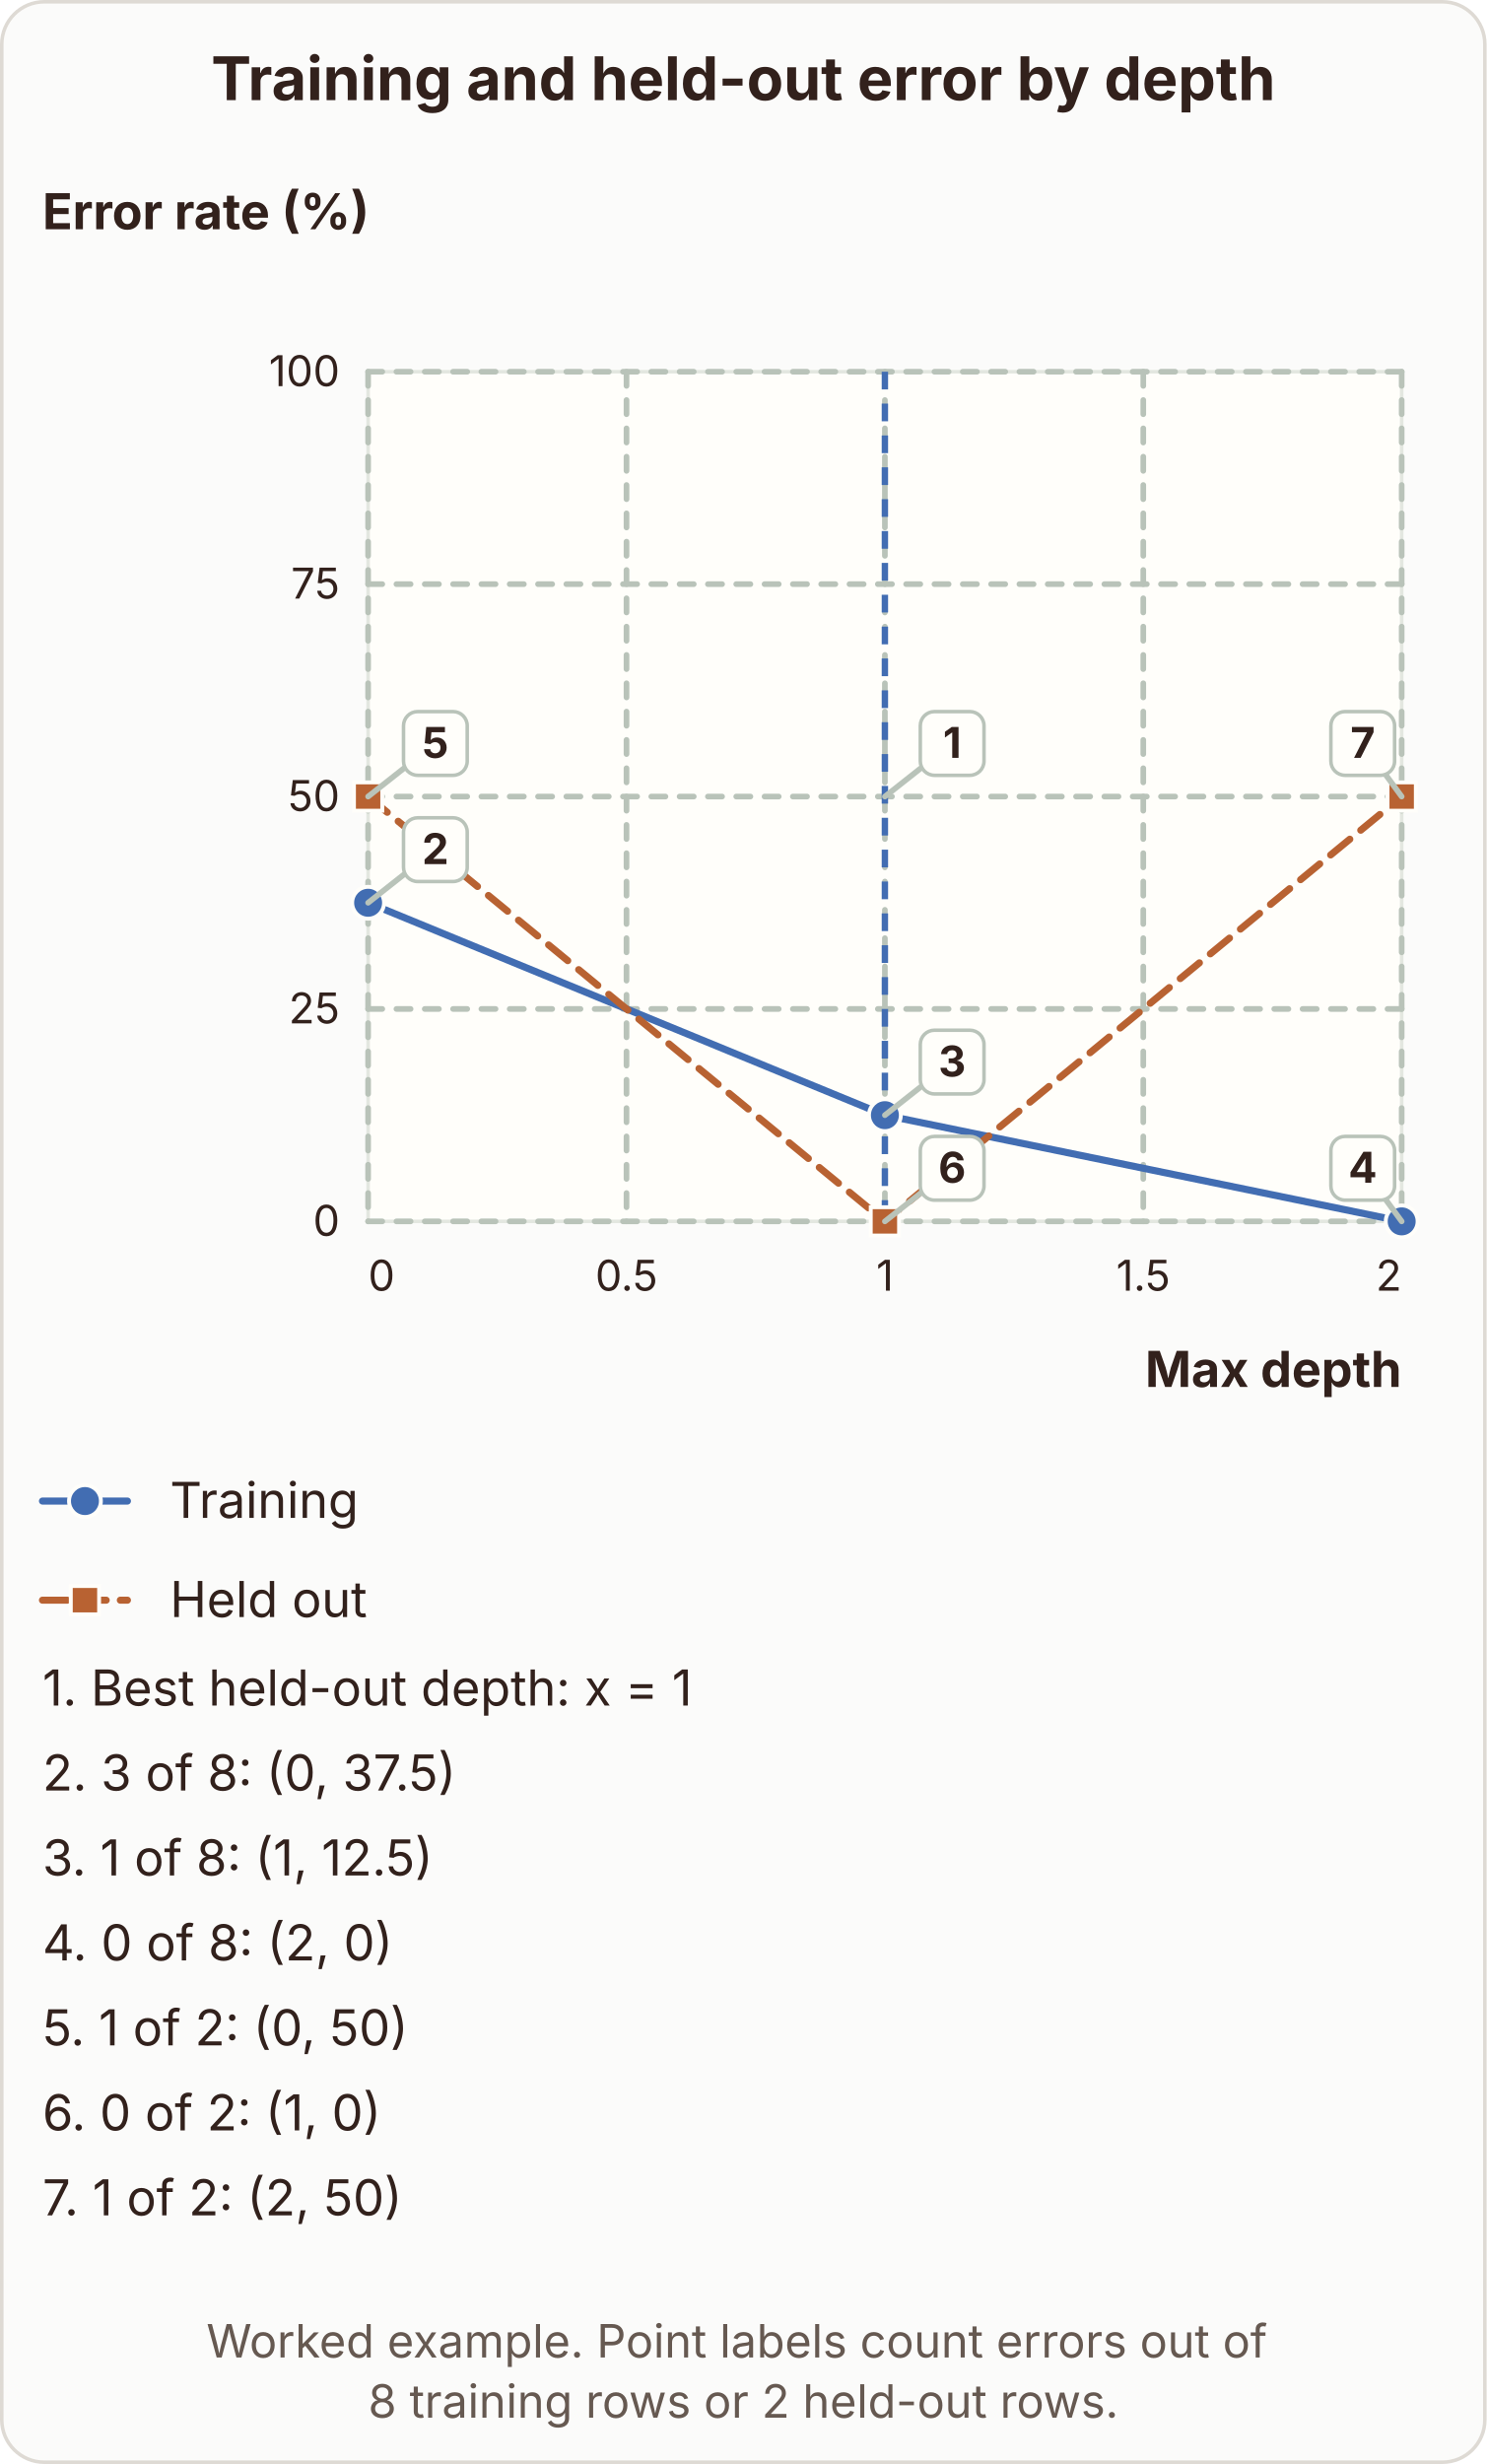
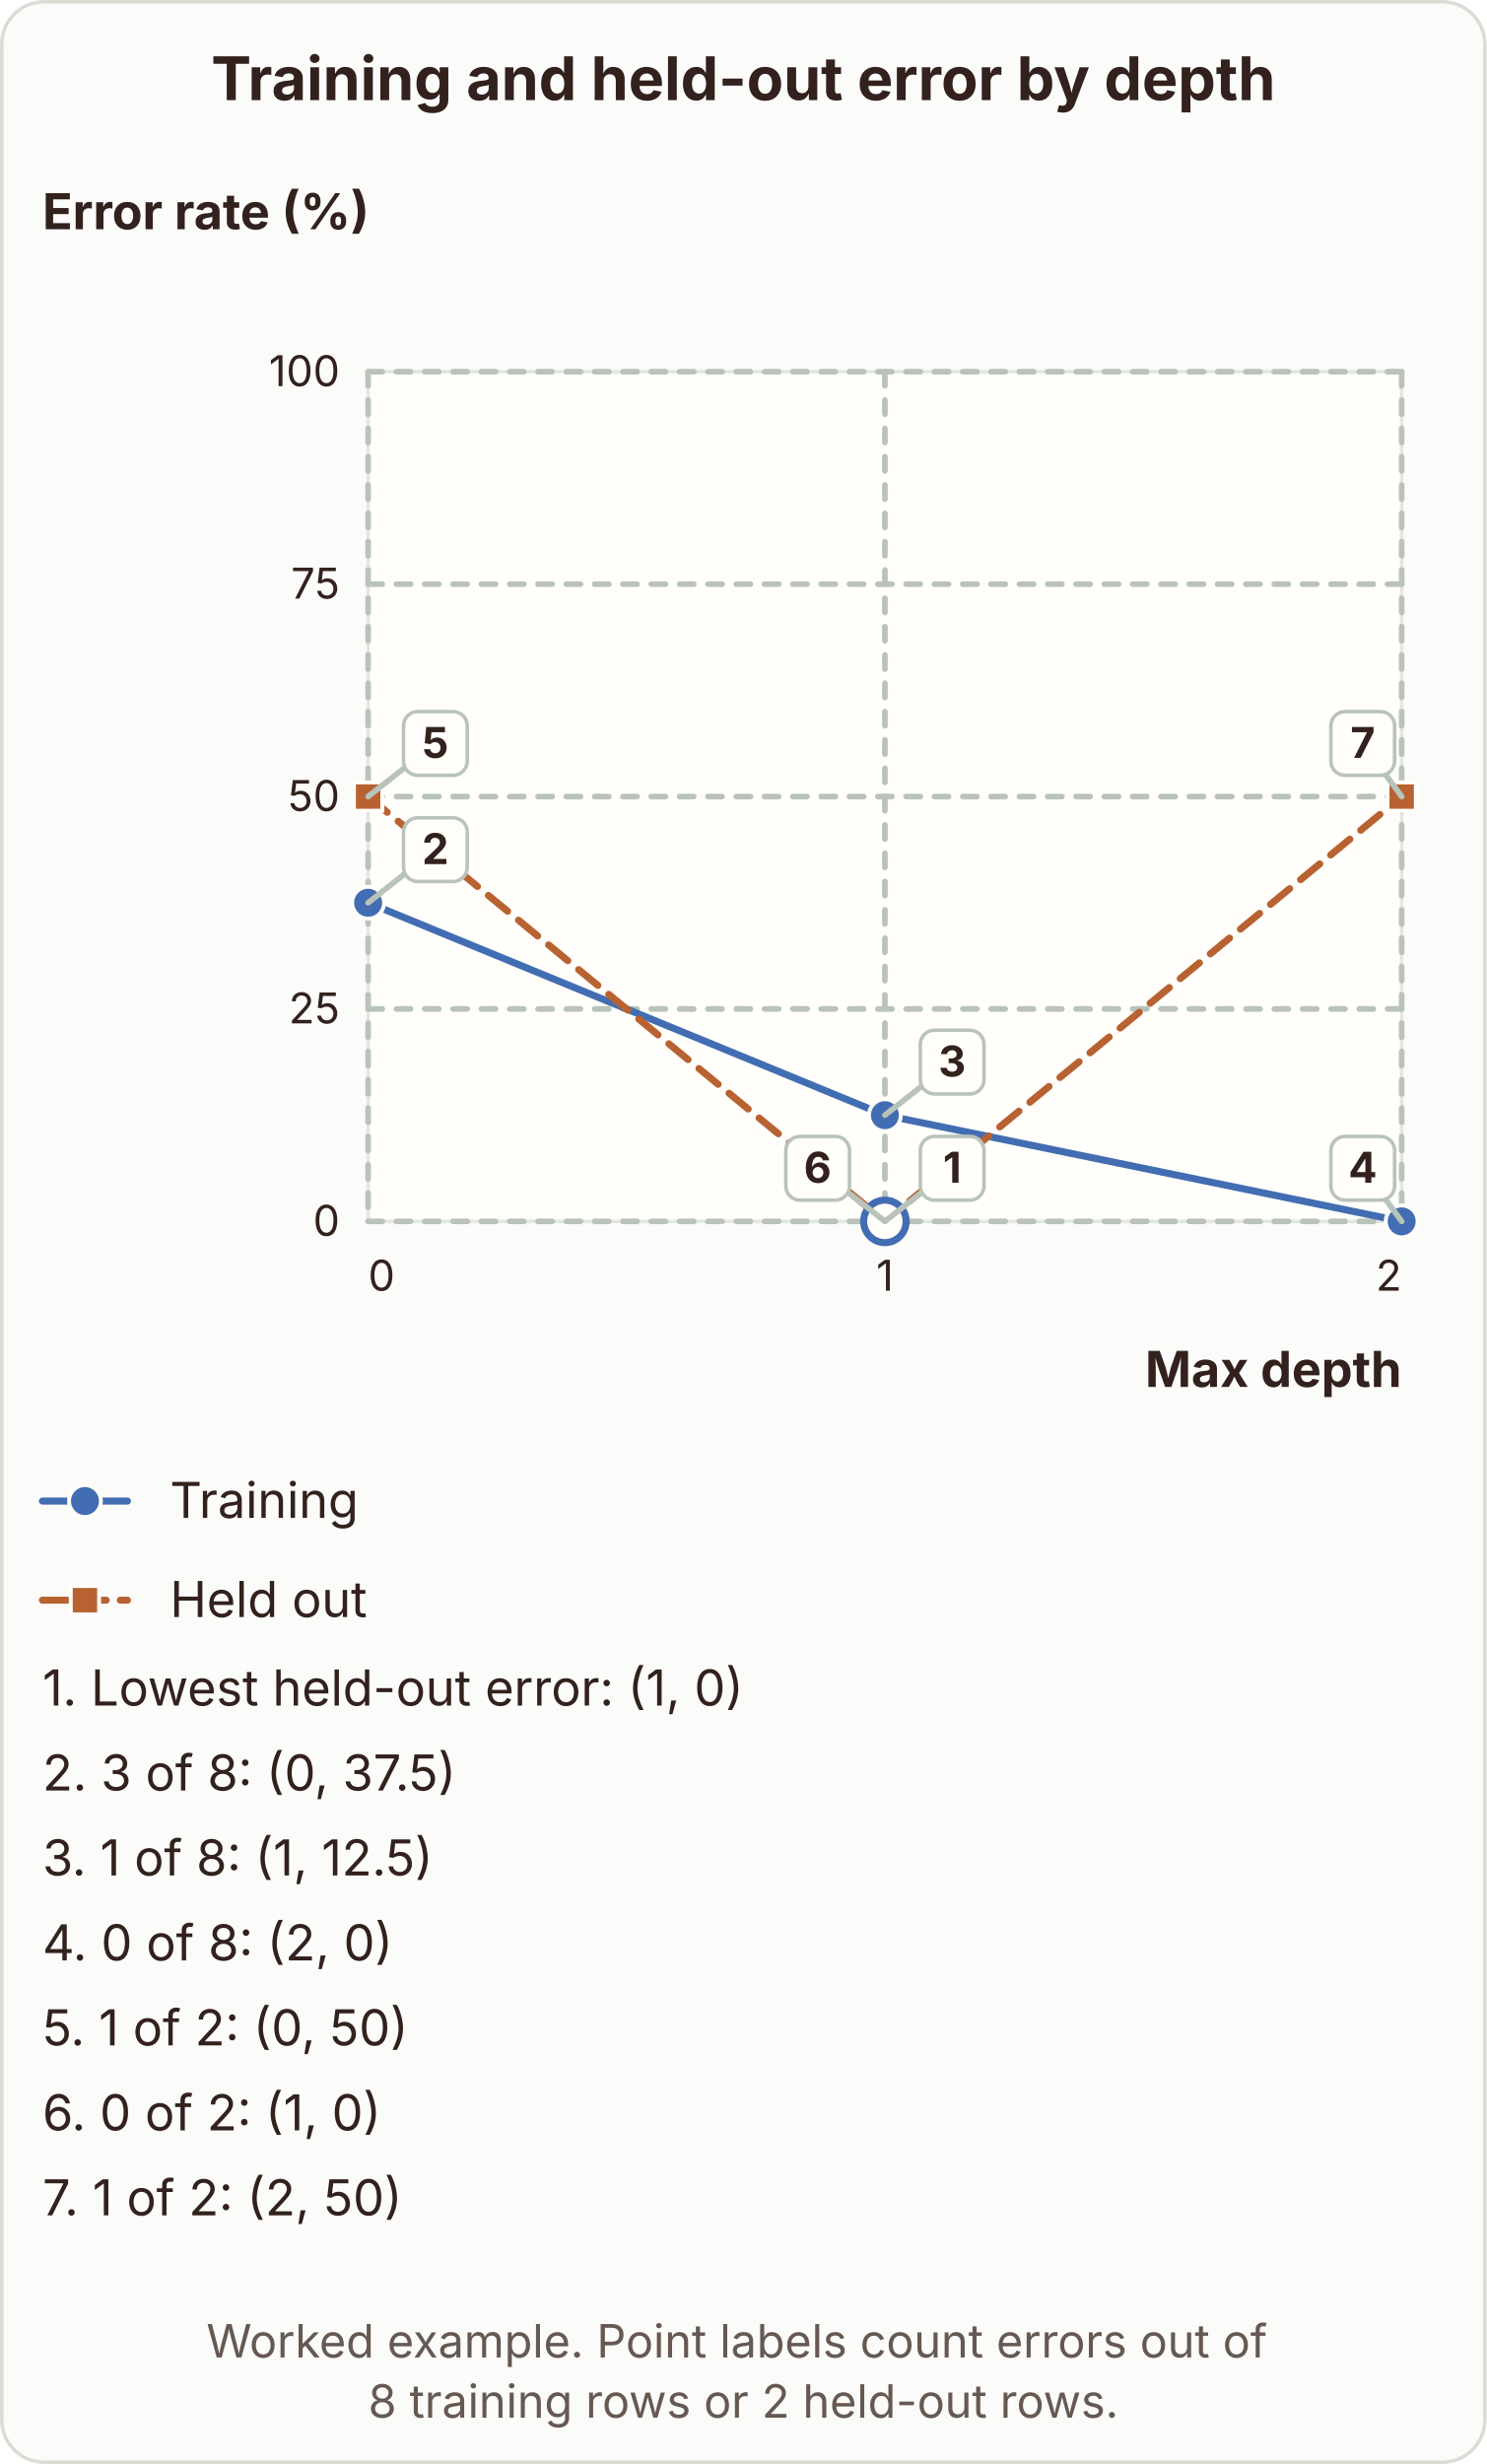
- <svg xmlns="http://www.w3.org/2000/svg" width="420" height="696" viewBox="0 0 420 696" role="img" aria-label="Training and held-out error by depth Max depth: 0 to 2 Error rate (%): 0 to 100 Training (line): 3 of 8 (0, 37.5); 1 of 8 (1, 12.5); 0 of 8 (2, 0) Held out (line): 1 of 2 (0, 50); 0 of 2 (1, 0); 1 of 2 (2, 50) Best held-out depth: x = 1 Worked example. Point labels count errors out of 8 training rows or 2 held-out rows." font-family="Inter, Liberation Sans, Arial, sans-serif" style="display:block;max-width:none;margin-inline:auto;--color-ink:#202723;--color-ink-2:#5d675f;--color-line:#e3e7e0;--viz-surface:#fffefa" data-tutor-diagram="coordinate-plot">
+ <svg xmlns="http://www.w3.org/2000/svg" width="420" height="696" viewBox="0 0 420 696" role="img" aria-label="Training and held-out error by depth Max depth: 0 to 2 Error rate (%): 0 to 100 Training (line): 3 of 8 (0, 37.5); 1 of 8 (1, 12.5); 0 of 8 (2, 0) Held out (line): 1 of 2 (0, 50); 0 of 2 (1, 0); 1 of 2 (2, 50) Lowest held-out error: (1, 0) Worked example. Point labels count errors out of 8 training rows or 2 held-out rows." font-family="Inter, Liberation Sans, Arial, sans-serif" style="display:block;max-width:none;margin-inline:auto;--color-ink:#202723;--color-ink-2:#5d675f;--color-line:#e3e7e0;--viz-surface:#fffefa" data-tutor-diagram="coordinate-plot">
  <rect x="0.5" y="0.5" width="419" height="695" rx="12" fill="var(--viz-surface, #fbfbfa)" stroke="var(--color-line, #dedad4)" />
  <text x="210" y="22.5" fill="var(--color-ink, #32211c)" font-size="17" font-weight="700" text-anchor="middle">
    <tspan x="210" y="28.28">Training and held-out error by depth</tspan>
  </text>
  <g transform="translate(0 39)">
    <rect x="104" y="66" width="292" height="240" fill="#fffefa" stroke="#e3e7e0" stroke-width="1" data-tutor-plot-area="" />
    <text x="12" y="21" fill="var(--color-ink, #32211c)" font-size="14" font-weight="700" text-anchor="start">
      <tspan x="12" y="25.76">Error rate (%)</tspan>
    </text>
    <polyline points="104,66 104,306" fill="none" stroke="#b9c3b9" stroke-width="1.6" stroke-dasharray="4 4" stroke-linecap="round" stroke-linejoin="round" />
-     <polyline points="177,66 177,306" fill="none" stroke="#b9c3b9" stroke-width="1.6" stroke-dasharray="4 4" stroke-linecap="round" stroke-linejoin="round" />
    <polyline points="250,66 250,306" fill="none" stroke="#b9c3b9" stroke-width="1.6" stroke-dasharray="4 4" stroke-linecap="round" stroke-linejoin="round" />
-     <polyline points="323,66 323,306" fill="none" stroke="#b9c3b9" stroke-width="1.6" stroke-dasharray="4 4" stroke-linecap="round" stroke-linejoin="round" />
    <polyline points="396,66 396,306" fill="none" stroke="#b9c3b9" stroke-width="1.6" stroke-dasharray="4 4" stroke-linecap="round" stroke-linejoin="round" />
    <polyline points="104,306 396,306" fill="none" stroke="#b9c3b9" stroke-width="1.6" stroke-dasharray="4 4" stroke-linecap="round" stroke-linejoin="round" />
    <text x="96" y="306" fill="var(--color-ink, #32211c)" font-size="12" font-weight="400" text-anchor="end">
      <tspan x="96" y="310.08">0</tspan>
    </text>
    <polyline points="104,246 396,246" fill="none" stroke="#b9c3b9" stroke-width="1.6" stroke-dasharray="4 4" stroke-linecap="round" stroke-linejoin="round" />
    <text x="96" y="246" fill="var(--color-ink, #32211c)" font-size="12" font-weight="400" text-anchor="end">
      <tspan x="96" y="250.08">25</tspan>
    </text>
    <polyline points="104,186 396,186" fill="none" stroke="#b9c3b9" stroke-width="1.6" stroke-dasharray="4 4" stroke-linecap="round" stroke-linejoin="round" />
    <text x="96" y="186" fill="var(--color-ink, #32211c)" font-size="12" font-weight="400" text-anchor="end">
      <tspan x="96" y="190.08">50</tspan>
    </text>
    <polyline points="104,126 396,126" fill="none" stroke="#b9c3b9" stroke-width="1.6" stroke-dasharray="4 4" stroke-linecap="round" stroke-linejoin="round" />
    <text x="96" y="126" fill="var(--color-ink, #32211c)" font-size="12" font-weight="400" text-anchor="end">
      <tspan x="96" y="130.08">75</tspan>
    </text>
    <polyline points="104,66 396,66" fill="none" stroke="#b9c3b9" stroke-width="1.6" stroke-dasharray="4 4" stroke-linecap="round" stroke-linejoin="round" />
    <text x="96" y="66" fill="var(--color-ink, #32211c)" font-size="12" font-weight="400" text-anchor="end">
      <tspan x="96" y="70.08">100</tspan>
    </text>
    <text x="104" y="321.5" fill="var(--color-ink, #32211c)" font-size="12" font-weight="400" text-anchor="start">
      <tspan x="104" y="325.58">0</tspan>
    </text>
-     <text x="177" y="321.5" fill="var(--color-ink, #32211c)" font-size="12" font-weight="400" text-anchor="middle">
-       <tspan x="177" y="325.58">0.5</tspan>
-     </text>
    <text x="250" y="321.5" fill="var(--color-ink, #32211c)" font-size="12" font-weight="400" text-anchor="middle">
      <tspan x="250" y="325.58">1</tspan>
-     </text>
-     <text x="323" y="321.5" fill="var(--color-ink, #32211c)" font-size="12" font-weight="400" text-anchor="middle">
-       <tspan x="323" y="325.58">1.5</tspan>
    </text>
    <text x="396" y="321.5" fill="var(--color-ink, #32211c)" font-size="12" font-weight="400" text-anchor="end">
      <tspan x="396" y="325.58">2</tspan>
    </text>
    <text x="396" y="348" fill="var(--color-ink, #32211c)" font-size="14" font-weight="700" text-anchor="end">
      <tspan x="396" y="352.76">Max depth</tspan>
    </text>
    <polyline points="12,385 36,385" fill="none" stroke="#426db2" stroke-width="2" stroke-linejoin="round" stroke-linecap="round" />
    <circle cx="24" cy="385" r="4.5" fill="#426db2" stroke="#fffefa" stroke-width="1.1" />
    <text x="48" y="385" fill="var(--color-ink, #32211c)" font-size="14" font-weight="400" text-anchor="start">
      <tspan x="48" y="389.76">Training</tspan>
    </text>
    <polyline points="12,413 36,413" fill="none" stroke="#b86232" stroke-width="2" stroke-dasharray="7 4" stroke-linejoin="round" stroke-linecap="round" />
    <rect x="20" y="409" width="8" height="8" fill="#b86232" stroke="#fffefa" stroke-width="1.1" />
    <text x="48" y="413" fill="var(--color-ink, #32211c)" font-size="14" font-weight="400" text-anchor="start">
      <tspan x="48" y="417.76">Held out</tspan>
    </text>
    <text x="12" y="438" fill="var(--color-ink, #32211c)" font-size="14" font-weight="400" text-anchor="start">
-       <tspan x="12" y="442.76">1. Best held-out depth: x = 1</tspan>
+       <tspan x="12" y="442.76">1. Lowest held-out error: (1, 0)</tspan>
    </text>
    <text x="12" y="462" fill="var(--color-ink, #32211c)" font-size="14" font-weight="400" text-anchor="start">
      <tspan x="12" y="466.76">2. 3 of 8: (0, 37.5)</tspan>
    </text>
    <text x="12" y="486" fill="var(--color-ink, #32211c)" font-size="14" font-weight="400" text-anchor="start">
      <tspan x="12" y="490.76">3. 1 of 8: (1, 12.5)</tspan>
    </text>
    <text x="12" y="510" fill="var(--color-ink, #32211c)" font-size="14" font-weight="400" text-anchor="start">
      <tspan x="12" y="514.76">4. 0 of 8: (2, 0)</tspan>
    </text>
    <text x="12" y="534" fill="var(--color-ink, #32211c)" font-size="14" font-weight="400" text-anchor="start">
      <tspan x="12" y="538.76">5. 1 of 2: (0, 50)</tspan>
    </text>
    <text x="12" y="558" fill="var(--color-ink, #32211c)" font-size="14" font-weight="400" text-anchor="start">
      <tspan x="12" y="562.76">6. 0 of 2: (1, 0)</tspan>
    </text>
    <text x="12" y="582" fill="var(--color-ink, #32211c)" font-size="14" font-weight="400" text-anchor="start">
      <tspan x="12" y="586.76">7. 1 of 2: (2, 50)</tspan>
    </text>
-     <line x1="250" x2="250" y1="66" y2="306" stroke="#426db2" stroke-width="1.8" stroke-dasharray="5 4" data-tutor-plot-reference="x:1" />
    <polyline points="104,216 250,276 396,306" fill="none" stroke="#426db2" stroke-width="2" stroke-linejoin="round" stroke-linecap="round" data-tutor-plot-series="Training" />
    <polyline points="104,186 250,306 396,186" fill="none" stroke="#b86232" stroke-width="2" stroke-dasharray="7 4" stroke-linejoin="round" stroke-linecap="round" data-tutor-plot-series="Held out" />
    <circle cx="104" cy="216" r="4.5" fill="#426db2" stroke="#fffefa" stroke-width="1.1" data-tutor-coordinate-point="0,37.5" />
    <circle cx="250" cy="276" r="4.5" fill="#426db2" stroke="#fffefa" stroke-width="1.1" data-tutor-coordinate-point="1,12.5" />
    <circle cx="396" cy="306" r="4.5" fill="#426db2" stroke="#fffefa" stroke-width="1.1" data-tutor-coordinate-point="2,0" />
    <rect x="100" y="182" width="8" height="8" fill="#b86232" stroke="#fffefa" stroke-width="1.1" data-tutor-coordinate-point="0,50" />
    <rect x="246" y="302" width="8" height="8" fill="#b86232" stroke="#fffefa" stroke-width="1.1" data-tutor-coordinate-point="1,0" />
    <rect x="392" y="182" width="8" height="8" fill="#b86232" stroke="#fffefa" stroke-width="1.1" data-tutor-coordinate-point="2,50" />
-     <polyline points="250,186 269,171" fill="none" stroke="#b9c3b9" stroke-width="1.6" stroke-linecap="round" stroke-linejoin="round" />
-     <rect x="260" y="162" width="18" height="18" rx="4" fill="#fffefa" stroke="#b9c3b9" stroke-width="1" data-tutor-plot-badge="1" />
-     <text x="269" y="171" fill="var(--color-ink, #32211c)" font-size="12" font-weight="700" text-anchor="middle">
-       <tspan x="269" y="175.08">1</tspan>
+     <circle cx="250" cy="306" r="6" fill="#fffefa" stroke="#426db2" stroke-width="2" data-tutor-plot-point="1,0" />
+     <polyline points="250,306 269,291" fill="none" stroke="#b9c3b9" stroke-width="1.6" stroke-linecap="round" stroke-linejoin="round" />
+     <rect x="260" y="282" width="18" height="18" rx="4" fill="#fffefa" stroke="#b9c3b9" stroke-width="1" data-tutor-plot-badge="1" />
+     <text x="269" y="291" fill="var(--color-ink, #32211c)" font-size="12" font-weight="700" text-anchor="middle">
+       <tspan x="269" y="295.08">1</tspan>
    </text>
    <polyline points="104,216 123,201" fill="none" stroke="#b9c3b9" stroke-width="1.6" stroke-linecap="round" stroke-linejoin="round" />
    <rect x="114" y="192" width="18" height="18" rx="4" fill="#fffefa" stroke="#b9c3b9" stroke-width="1" data-tutor-plot-badge="2" />
    <text x="123" y="201" fill="var(--color-ink, #32211c)" font-size="12" font-weight="700" text-anchor="middle">
      <tspan x="123" y="205.08">2</tspan>
    </text>
    <polyline points="250,276 269,261" fill="none" stroke="#b9c3b9" stroke-width="1.6" stroke-linecap="round" stroke-linejoin="round" />
    <rect x="260" y="252" width="18" height="18" rx="4" fill="#fffefa" stroke="#b9c3b9" stroke-width="1" data-tutor-plot-badge="3" />
    <text x="269" y="261" fill="var(--color-ink, #32211c)" font-size="12" font-weight="700" text-anchor="middle">
      <tspan x="269" y="265.08">3</tspan>
    </text>
    <polyline points="396,306 385,291" fill="none" stroke="#b9c3b9" stroke-width="1.6" stroke-linecap="round" stroke-linejoin="round" />
    <rect x="376" y="282" width="18" height="18" rx="4" fill="#fffefa" stroke="#b9c3b9" stroke-width="1" data-tutor-plot-badge="4" />
    <text x="385" y="291" fill="var(--color-ink, #32211c)" font-size="12" font-weight="700" text-anchor="middle">
      <tspan x="385" y="295.08">4</tspan>
    </text>
    <polyline points="104,186 123,171" fill="none" stroke="#b9c3b9" stroke-width="1.6" stroke-linecap="round" stroke-linejoin="round" />
    <rect x="114" y="162" width="18" height="18" rx="4" fill="#fffefa" stroke="#b9c3b9" stroke-width="1" data-tutor-plot-badge="5" />
    <text x="123" y="171" fill="var(--color-ink, #32211c)" font-size="12" font-weight="700" text-anchor="middle">
      <tspan x="123" y="175.08">5</tspan>
    </text>
-     <polyline points="250,306 269,291" fill="none" stroke="#b9c3b9" stroke-width="1.6" stroke-linecap="round" stroke-linejoin="round" />
-     <rect x="260" y="282" width="18" height="18" rx="4" fill="#fffefa" stroke="#b9c3b9" stroke-width="1" data-tutor-plot-badge="6" />
-     <text x="269" y="291" fill="var(--color-ink, #32211c)" font-size="12" font-weight="700" text-anchor="middle">
-       <tspan x="269" y="295.08">6</tspan>
+     <polyline points="250,306 231,291" fill="none" stroke="#b9c3b9" stroke-width="1.6" stroke-linecap="round" stroke-linejoin="round" />
+     <rect x="222" y="282" width="18" height="18" rx="4" fill="#fffefa" stroke="#b9c3b9" stroke-width="1" data-tutor-plot-badge="6" />
+     <text x="231" y="291" fill="var(--color-ink, #32211c)" font-size="12" font-weight="700" text-anchor="middle">
+       <tspan x="231" y="295.08">6</tspan>
    </text>
    <polyline points="396,186 385,171" fill="none" stroke="#b9c3b9" stroke-width="1.6" stroke-linecap="round" stroke-linejoin="round" />
    <rect x="376" y="162" width="18" height="18" rx="4" fill="#fffefa" stroke="#b9c3b9" stroke-width="1" data-tutor-plot-badge="7" />
    <text x="385" y="171" fill="var(--color-ink, #32211c)" font-size="12" font-weight="700" text-anchor="middle">
      <tspan x="385" y="175.08">7</tspan>
    </text>
  </g>
  <text x="210" y="670" fill="var(--color-ink-2, #665951)" font-size="13" font-weight="400" text-anchor="middle">
    <tspan x="210" y="665.92">Worked example. Point labels count errors out of</tspan>
    <tspan x="210" y="682.92">8 training rows or 2 held-out rows.</tspan>
  </text>
</svg>
